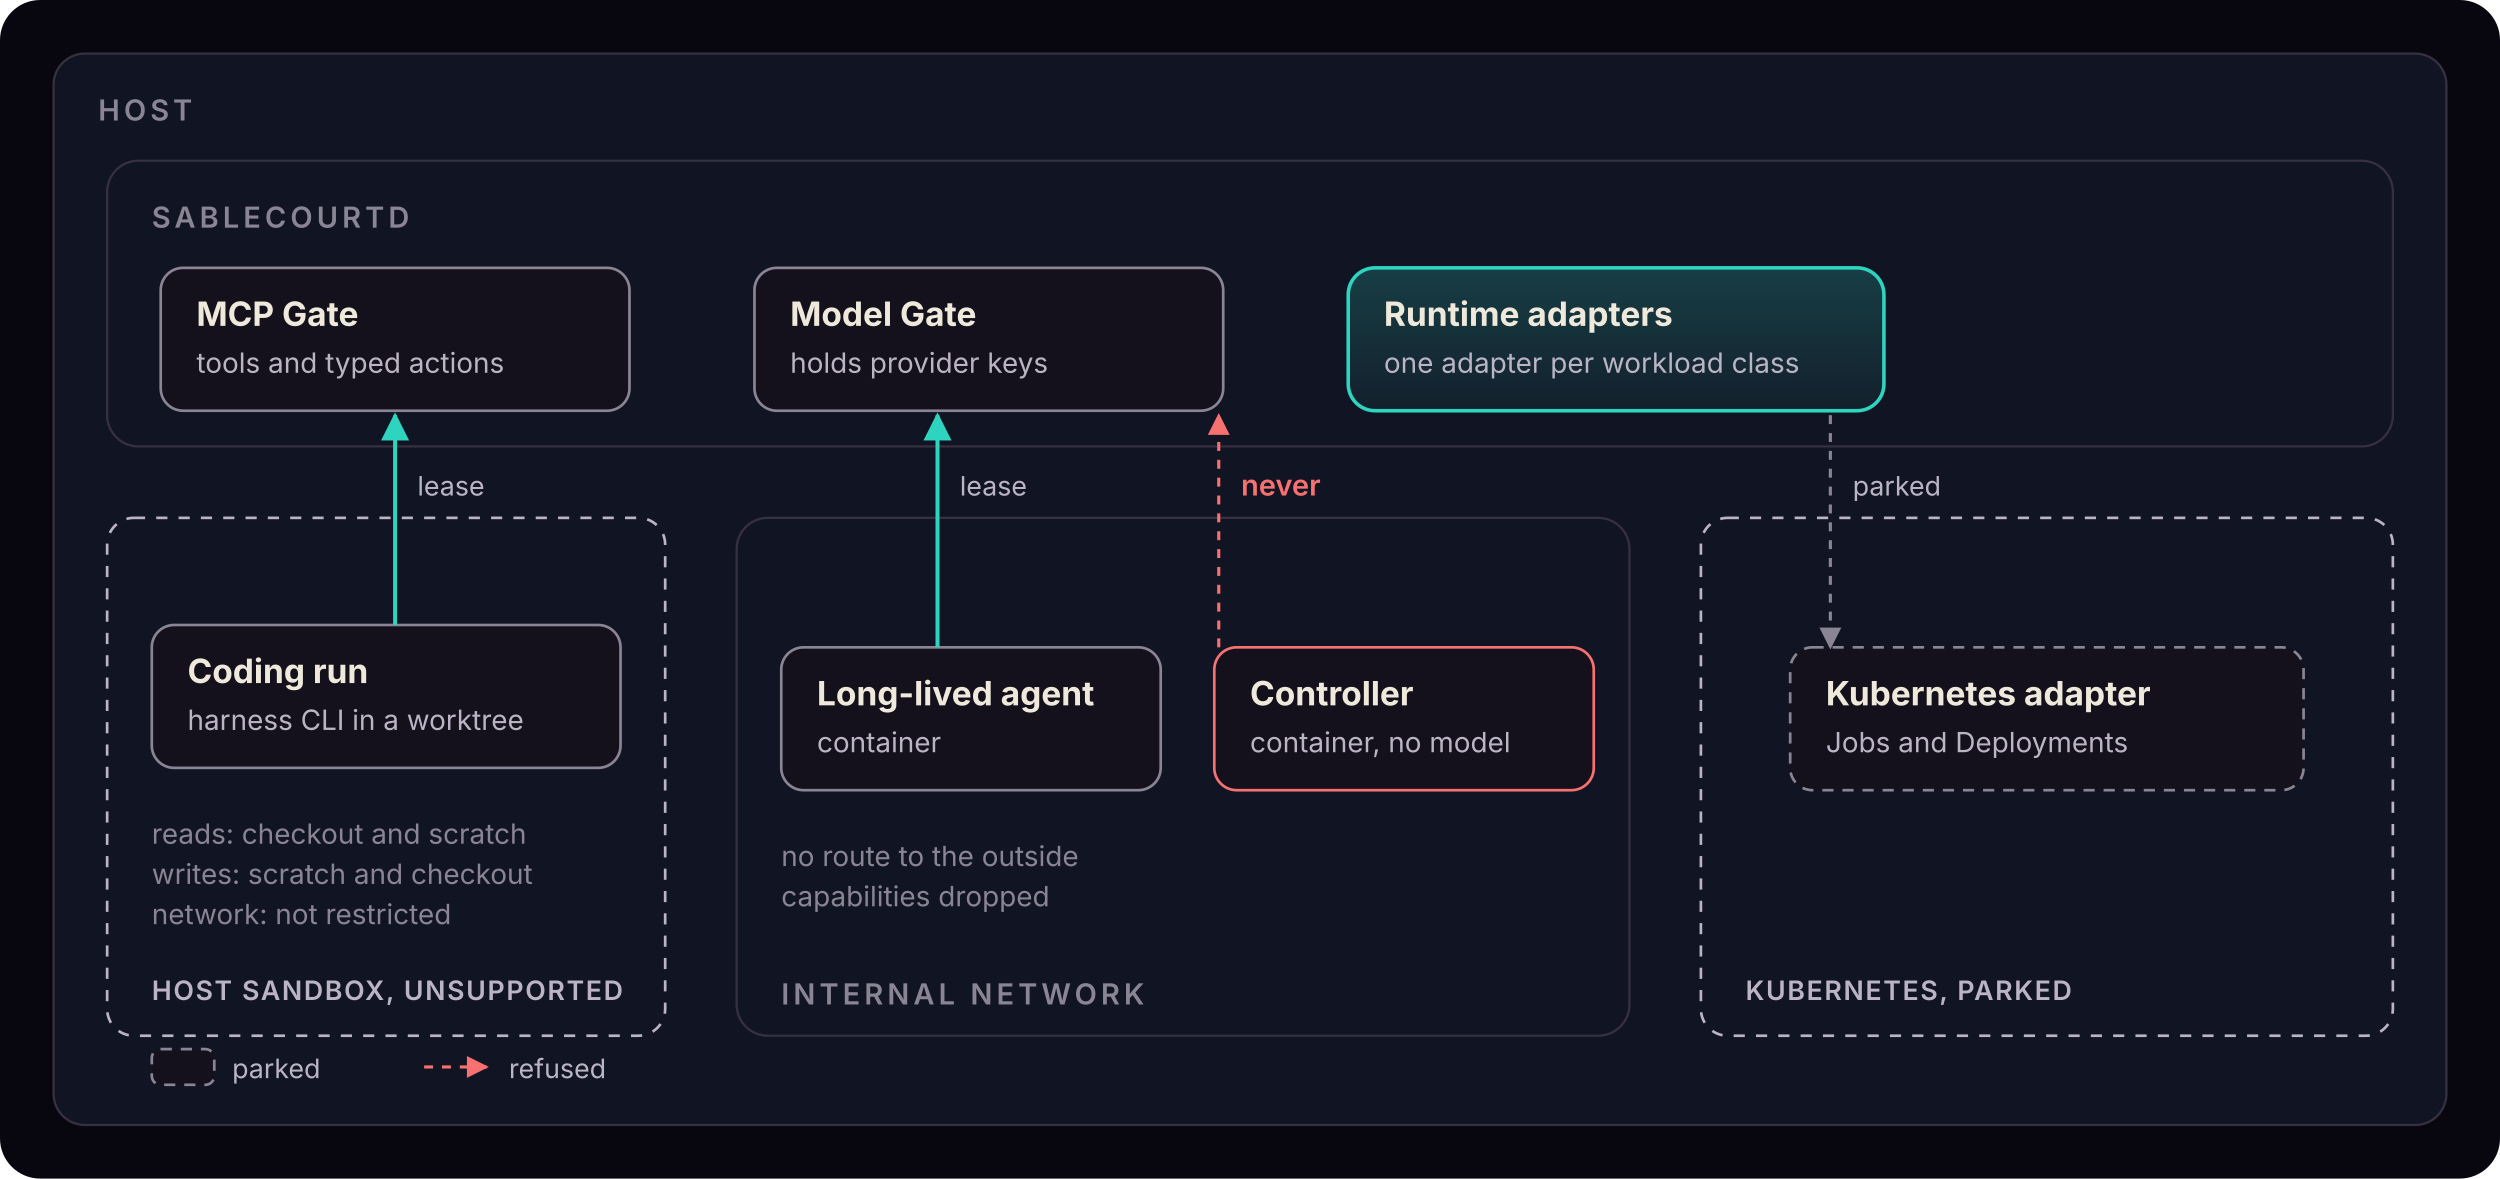
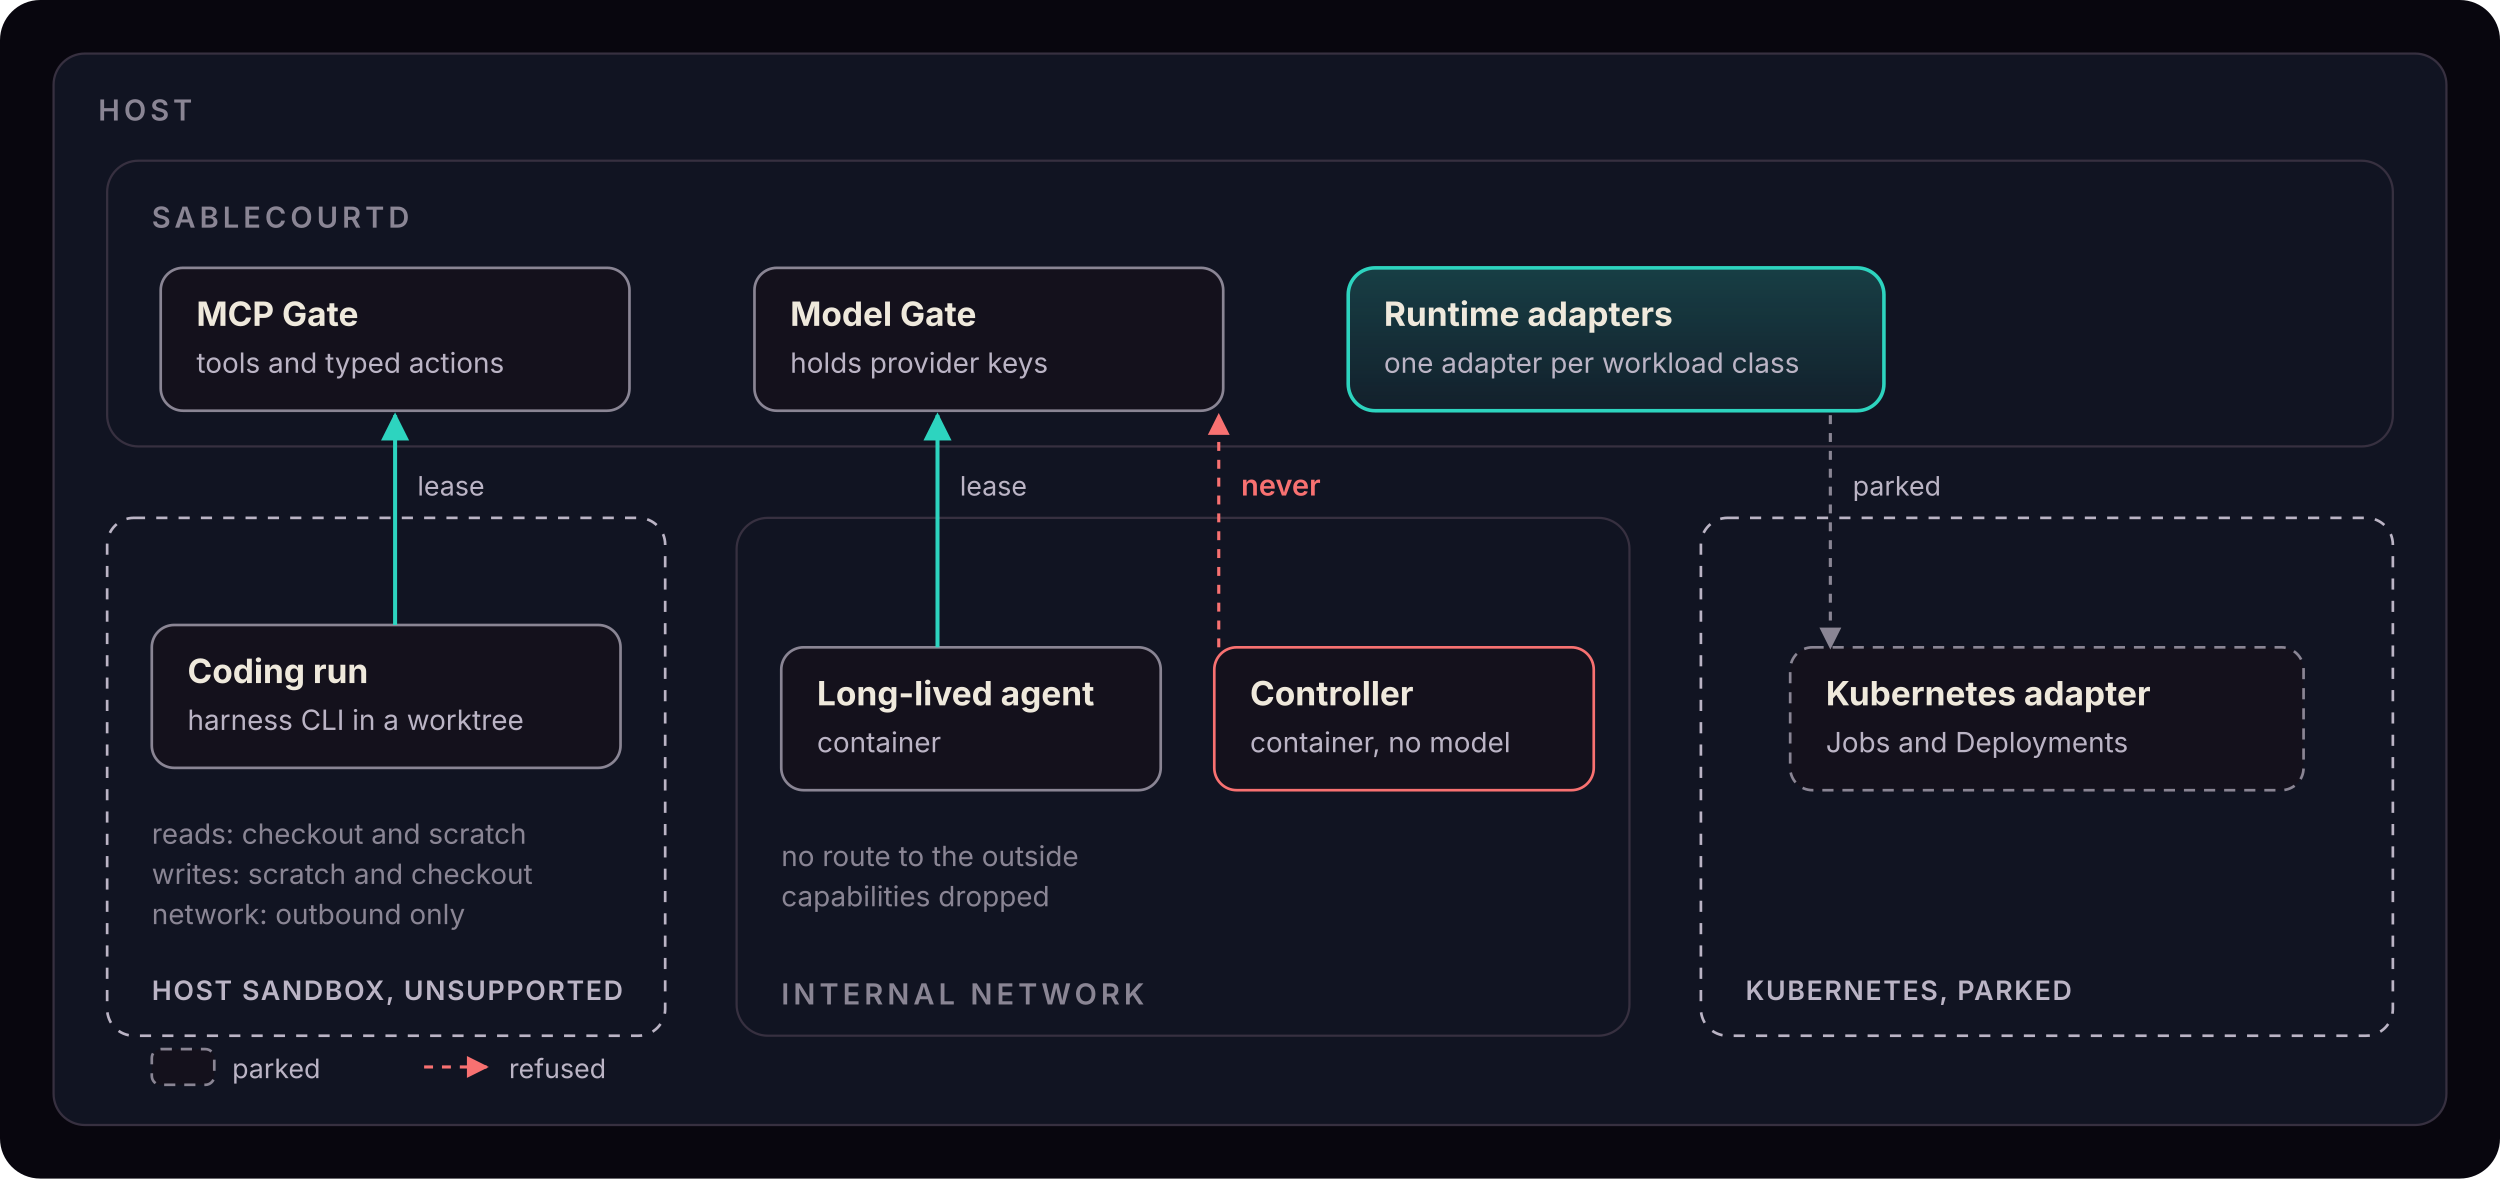
<svg xmlns="http://www.w3.org/2000/svg" viewBox="0 0 1120 528" role="img" aria-labelledby="t d" data-diagram="nested" font-family="system-ui, -apple-system, BlinkMacSystemFont, 'Segoe UI', sans-serif">
  <defs>
    <marker id="a" viewBox="0 0 10 10" refX="9" refY="5" markerWidth="7" markerHeight="7" orient="auto-start-reverse">
      <path d="M0 0 10 5 0 10z" fill="#2dd4bf" />
    </marker>
    <marker id="m" viewBox="0 0 10 10" refX="9" refY="5" markerWidth="7" markerHeight="7" orient="auto-start-reverse">
      <path d="M0 0 10 5 0 10z" fill="#8a8594" />
    </marker>
    <marker id="x" viewBox="0 0 10 10" refX="9" refY="5" markerWidth="7" markerHeight="7" orient="auto-start-reverse">
      <path d="M0 0 10 5 0 10z" fill="#f87171" />
    </marker>
    <linearGradient id="glow" x1="0" y1="0" x2="0" y2="1">
      <stop offset="0" stop-color="#2dd4bf" stop-opacity=".22" />
      <stop offset="1" stop-color="#2dd4bf" stop-opacity=".06" />
    </linearGradient>
    <style>
      .lane{fill:#111422;stroke:#373040}
      .lanet{fill:#8a8594;font-size:13px;font-weight:600;letter-spacing:.14em}
      .box{fill:#14111c;stroke:#8a8594;stroke-width:1.2}
      .key{fill:url(#glow);stroke:#2dd4bf;stroke-width:1.6}
      .ext{fill:#14111c;stroke:#7fd6b4;stroke-width:1.2}
      .plan{fill:#14111c;stroke:#8a8594;stroke-width:1.2;stroke-dasharray:5 4}
      .wait{fill:#14111c;stroke:#f0b86a;stroke-width:1.2}
      .bad{fill:#14111c;stroke:#f87171;stroke-width:1.2}
      .frame{fill:none;stroke:#bbb4c5;stroke-dasharray:5 5;stroke-width:1.2}
      .h{fill:#efe9dc;font-size:15px;font-weight:650}
      .s{fill:#bbb4c5;font-size:12.5px}
      .cap{fill:#8a8594;font-size:12.5px}
      .pn{fill:#8a8594;font-size:12px;font-weight:600;letter-spacing:.06em}
      .n{fill:#2dd4bf;font-size:12px;font-weight:700;letter-spacing:.08em}
      .idt{fill:#bbb4c5;font-size:12px;font-weight:600;letter-spacing:.06em}
      .lbl{fill:#bbb4c5;font-size:12px}
      .no{fill:#f87171;font-size:13px;font-weight:600}
      .f{stroke:#2dd4bf;stroke-width:1.8;fill:none}
      .r{stroke:#8a8594;stroke-width:1.4;fill:none;stroke-dasharray:4 4}
      .deny{stroke:#f87171;stroke-width:1.4;fill:none;stroke-dasharray:4 4}
      .life{stroke:#373040;stroke-width:1.2;fill:none;stroke-dasharray:4 4}
    </style>
  </defs>
  <rect width="1120" height="528" rx="18" fill="#08060e" />
  <rect class="lane" x="24" y="24" width="1072" height="480" rx="14" />
  <text class="lanet" x="44" y="54">HOST</text>
  <rect class="lane" x="48" y="72" width="1024" height="128" rx="14" />
  <text class="lanet" x="68" y="102">SABLECOURTD</text>
  <rect class="box" x="72" y="120" width="210" height="64" rx="10" />
  <text class="h" x="88" y="146">MCP Gate</text>
  <text class="s" x="88" y="167">tools and typed actions</text>
  <rect class="box" x="338" y="120" width="210" height="64" rx="10" />
  <text class="h" x="354" y="146">Model Gate</text>
  <text class="s" x="354" y="167">holds provider keys</text>
  <rect class="key" x="604" y="120" width="240" height="64" rx="12" />
  <text class="h" x="620" y="146">Runtime adapters</text>
  <text class="s" x="620" y="167">one adapter per workload class</text>
  <rect class="frame" x="48" y="232" width="250" height="232" rx="12" />
  <text class="idt" x="68" y="448">HOST SANDBOX, UNSUPPORTED</text>
  <rect class="box" x="68" y="280" width="210" height="64" rx="10" />
  <text class="h" x="84" y="306">Coding run</text>
  <text class="s" x="84" y="327">harness CLI in a worktree</text>
  <text class="cap" x="68" y="378">reads: checkout and scratch</text>
  <text class="cap" x="68" y="396">writes: scratch and checkout</text>
-   <text class="cap" x="68" y="414">network: not restricted</text>
+   <text class="cap" x="68" y="414">network: outbound only</text>
  <rect class="lane" x="330" y="232" width="400" height="232" rx="14" />
  <text class="lanet" x="350" y="450">INTERNAL NETWORK</text>
  <rect class="box" x="350" y="290" width="170" height="64" rx="10" />
  <text class="h" x="366" y="316">Long-lived agent</text>
  <text class="s" x="366" y="337">container</text>
  <rect class="bad" x="544" y="290" width="170" height="64" rx="10" />
  <text class="h" x="560" y="316">Controller</text>
  <text class="s" x="560" y="337">container, no model</text>
  <text class="cap" x="350" y="388">no route to the outside</text>
  <text class="cap" x="350" y="406">capabilities dropped</text>
  <rect class="frame" x="762" y="232" width="310" height="232" rx="12" />
  <text class="idt" x="782" y="448">KUBERNETES, PARKED</text>
  <rect class="plan" x="802" y="290" width="230" height="64" rx="10" />
  <text class="h" x="818" y="316">Kubernetes adapter</text>
  <text class="s" x="818" y="337">Jobs and Deployments</text>
  <path class="f" d="M177 280V186" marker-end="url(#a)" />
  <text class="lbl" x="187" y="222">lease</text>
  <path class="f" d="M420 290V186" marker-end="url(#a)" />
  <text class="lbl" x="430" y="222">lease</text>
  <path class="deny" d="M546 290V186" marker-end="url(#x)" />
  <text class="no" x="556" y="222">never</text>
  <path class="r" d="M820 186V290" marker-end="url(#m)" />
  <text class="lbl" x="830" y="222">parked</text>
  <rect class="plan" x="68" y="470" width="28" height="16" rx="4" />
  <text class="lbl" x="104" y="483">parked</text>
  <path class="deny" d="M190 478H218" marker-end="url(#x)" />
  <text class="lbl" x="228" y="483">refused</text>
</svg>
